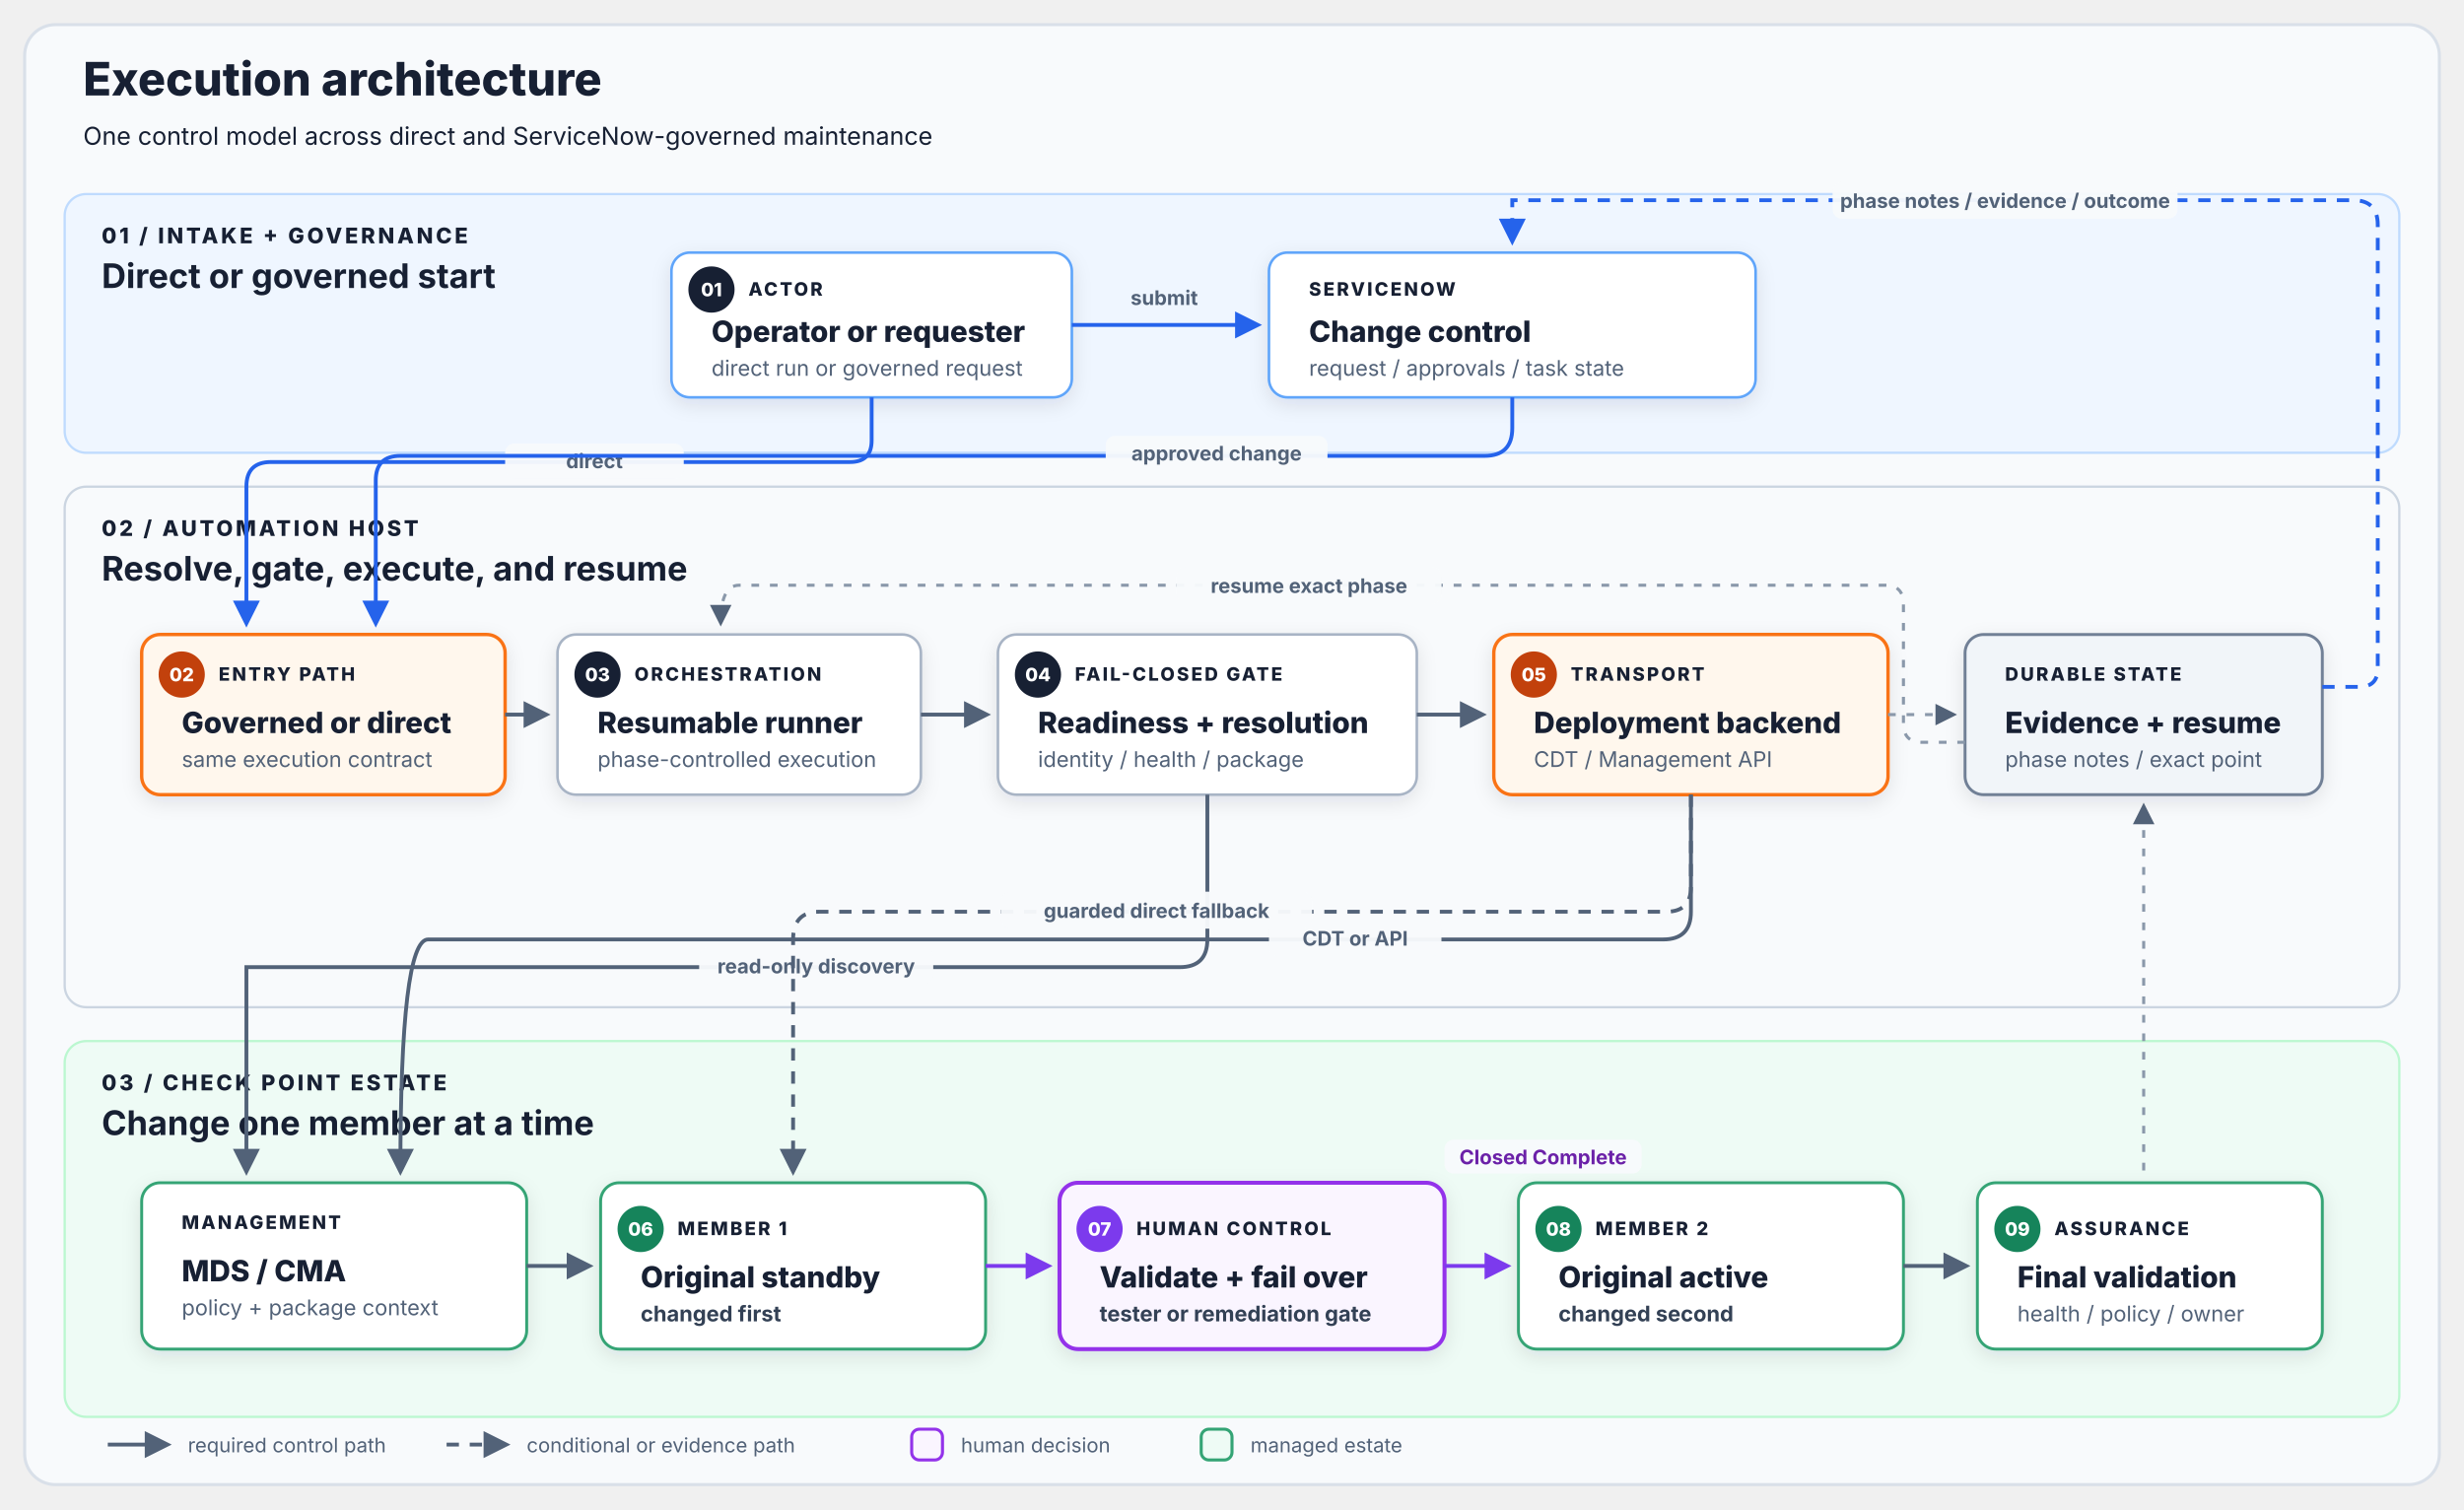
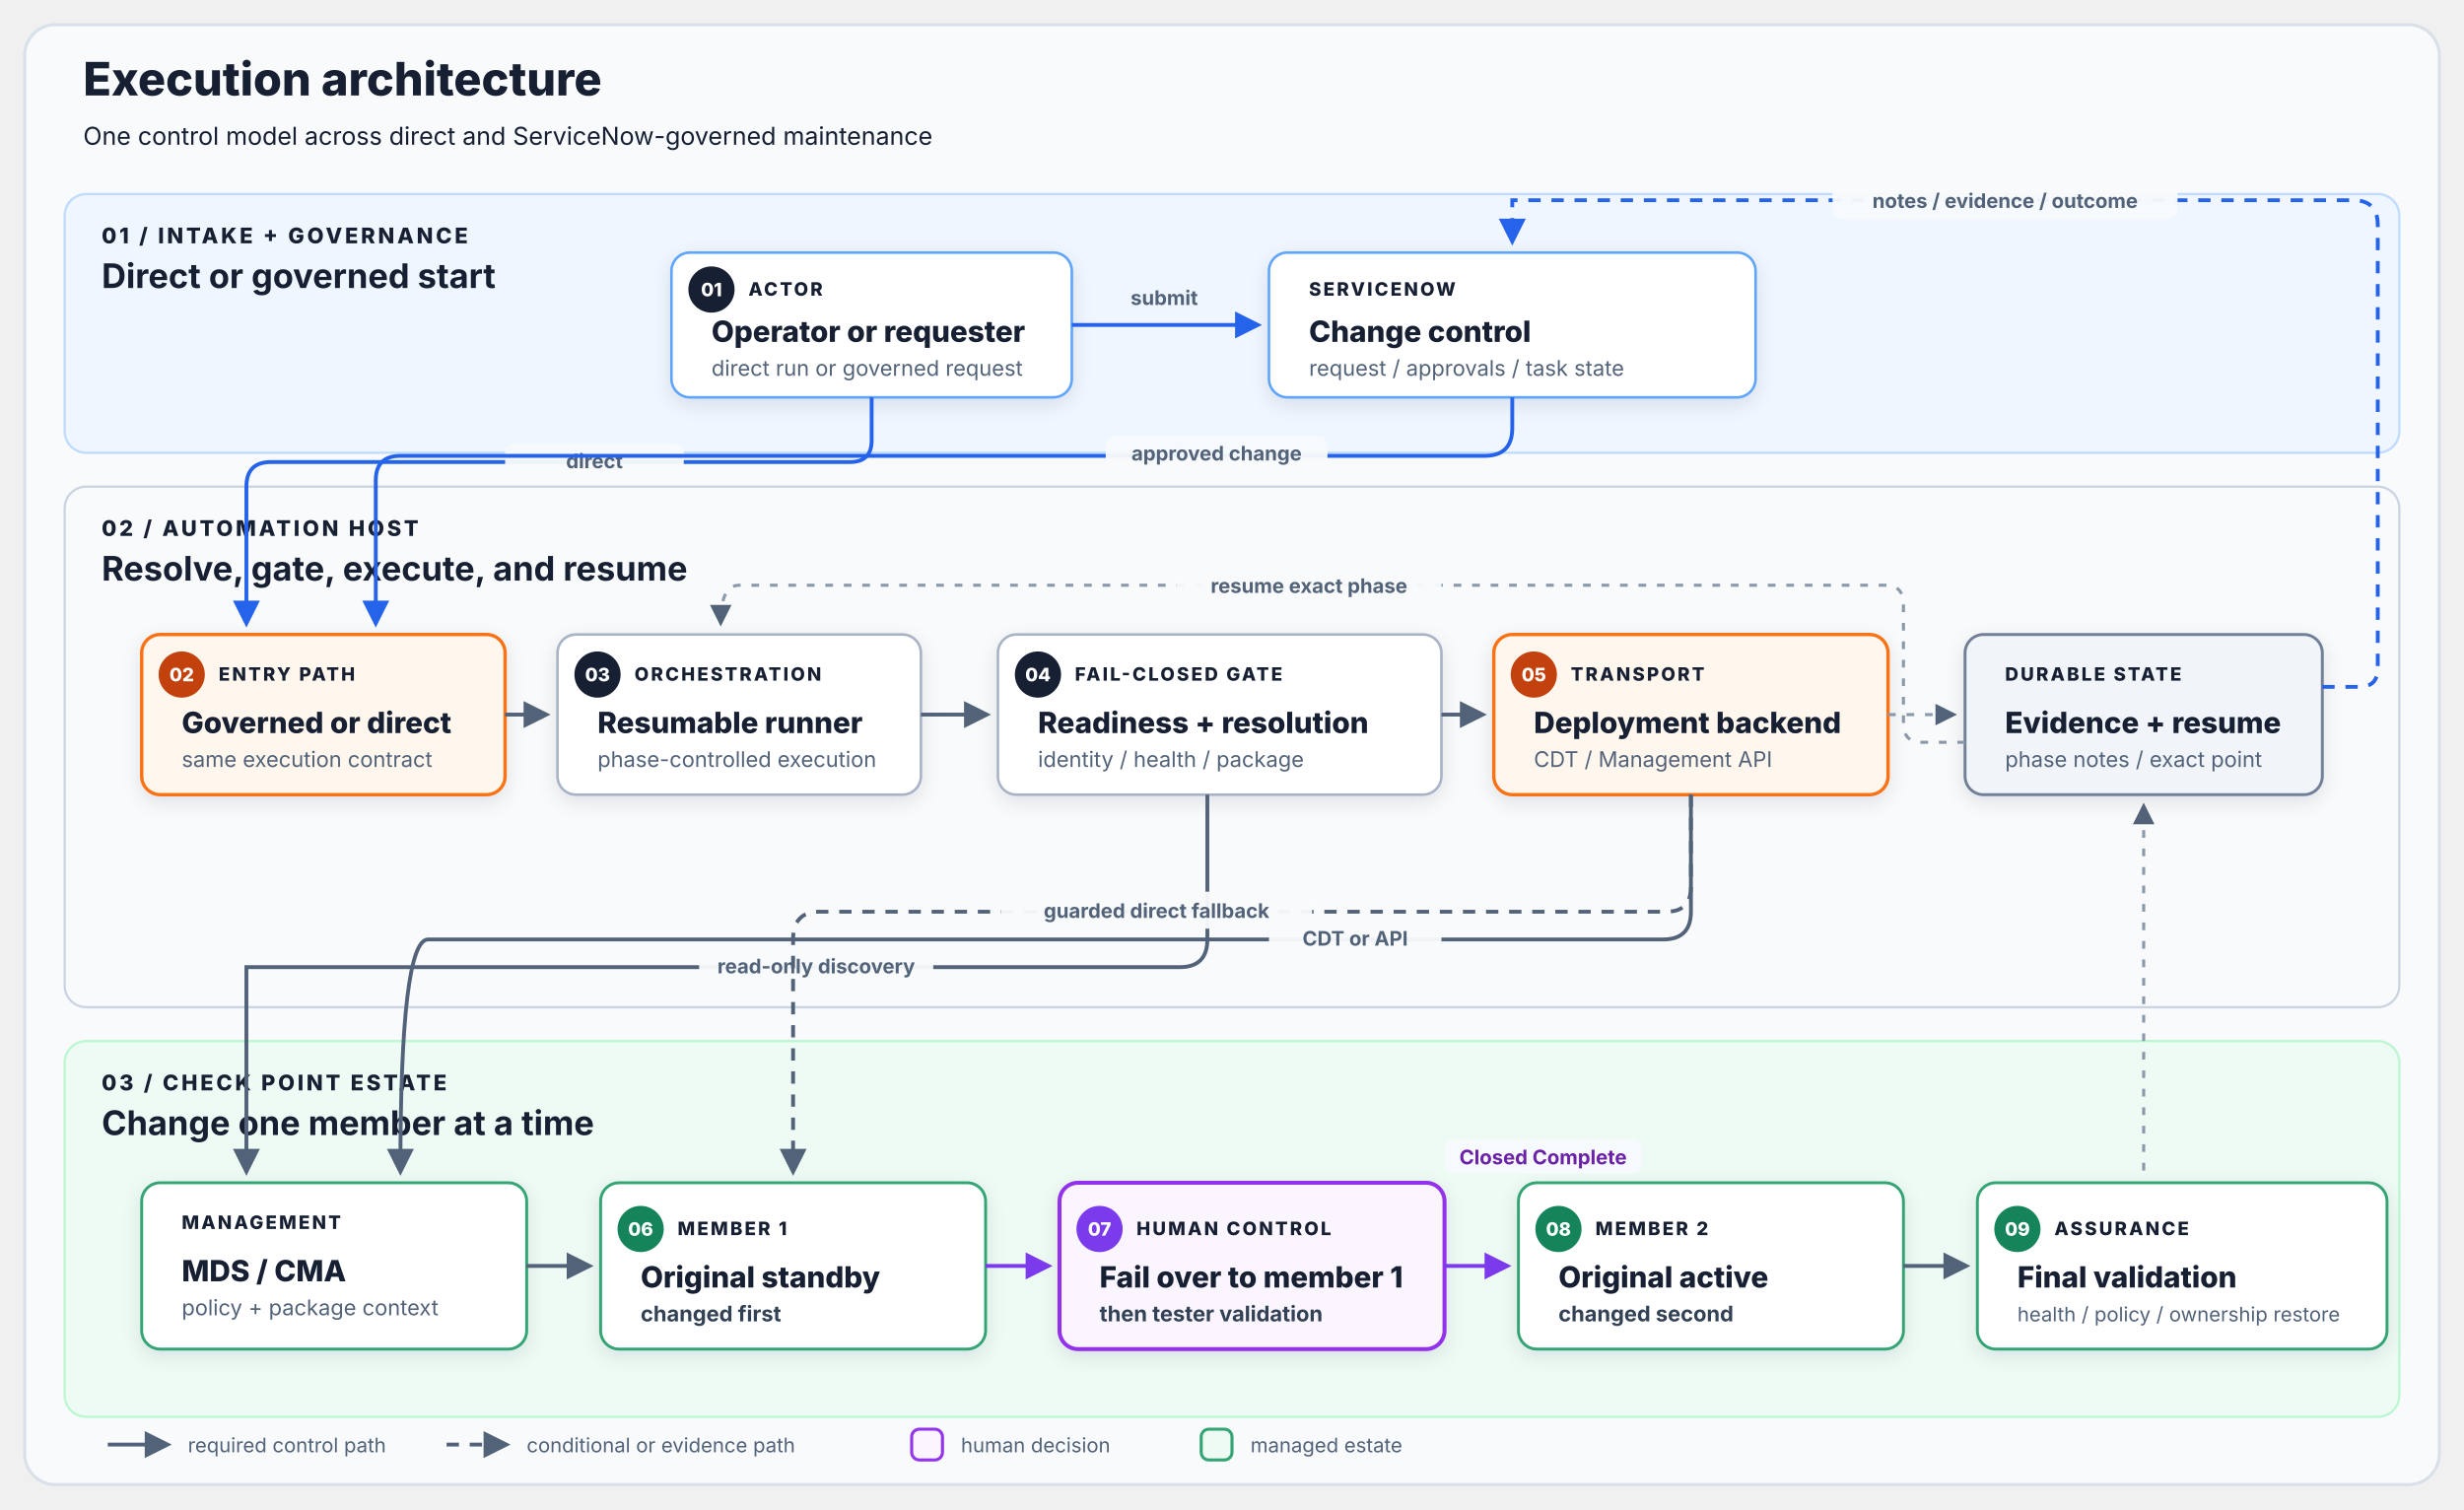
<svg xmlns="http://www.w3.org/2000/svg" viewBox="0 0 1600 980" role="img" aria-labelledby="diagram-title diagram-desc">
  <defs>
    <filter id="shadow" x="-15%" y="-20%" width="130%" height="150%">
      <feDropShadow dx="0" dy="4" stdDeviation="6" flood-color="#172033" flood-opacity="0.10" />
    </filter>
    <marker id="arrow" viewBox="0 0 10 10" refX="8" refY="5" markerWidth="7" markerHeight="7" orient="auto-start-reverse">
      <path d="M 0 0 L 10 5 L 0 10 z" fill="#526278" />
    </marker>
    <marker id="arrow-blue" viewBox="0 0 10 10" refX="8" refY="5" markerWidth="7" markerHeight="7" orient="auto-start-reverse">
      <path d="M 0 0 L 10 5 L 0 10 z" fill="#2563eb" />
    </marker>
    <marker id="arrow-violet" viewBox="0 0 10 10" refX="8" refY="5" markerWidth="7" markerHeight="7" orient="auto-start-reverse">
      <path d="M 0 0 L 10 5 L 0 10 z" fill="#7c3aed" />
    </marker>
    <style>
      text { font-family: Inter, ui-sans-serif, system-ui, -apple-system, BlinkMacSystemFont, "Segoe UI", sans-serif; fill: #172033; letter-spacing: 0; }
      .canvas { fill: #f8fafc; stroke: #d9e0e9; stroke-width: 2; }
      .lane { stroke-width: 1.5; }
      .lane-gov { fill: #eff6ff; stroke: #bfdbfe; }
      .lane-auto { fill: #f8fafc; stroke: #cbd5e1; }
      .lane-estate { fill: #eefbf5; stroke: #bbf7d0; }
      .lane-kicker { font-size: 14px; font-weight: 800; letter-spacing: 1.8px; }
      .lane-title { font-size: 22px; font-weight: 720; }
      .card { fill: #ffffff; stroke: #a8b4c5; stroke-width: 1.7; filter: url(#shadow); }
      .card-gov { fill: #ffffff; stroke: #60a5fa; }
      .card-decision { fill: #fff7ed; stroke: #f97316; stroke-width: 2.2; }
      .card-human { fill: #faf5ff; stroke: #9333ea; stroke-width: 2.6; }
      .card-estate { fill: #ffffff; stroke: #34a475; stroke-width: 1.9; }
      .card-evidence { fill: #f1f5f9; stroke: #718096; stroke-width: 1.9; }
      .node-kicker { font-size: 12px; font-weight: 800; letter-spacing: 1.4px; }
      .node-title { font-size: 19px; font-weight: 760; }
      .node-copy { font-size: 14px; fill: #526278; }
      .node-copy-strong { font-size: 14px; font-weight: 700; fill: #334155; }
      .step { fill: #172033; }
      .step-text { fill: #ffffff; font-size: 12px; font-weight: 800; text-anchor: middle; dominant-baseline: central; }
      .edge { fill: none; stroke: #526278; stroke-width: 2.5; marker-end: url(#arrow); }
      .edge-blue { stroke: #2563eb; marker-end: url(#arrow-blue); }
      .edge-violet { stroke: #7c3aed; marker-end: url(#arrow-violet); }
      .edge-dashed { stroke-dasharray: 8 7; }
      .edge-soft { stroke: #8a98aa; stroke-width: 2; stroke-dasharray: 5 7; }
      .edge-label-bg { fill: #f8fafc; opacity: 0.96; }
      .edge-label { font-size: 13px; font-weight: 700; fill: #526278; text-anchor: middle; }
      .edge-label-violet { fill: #6b21a8; }
      .legend { font-size: 13px; fill: #526278; }
    </style>
  </defs>
  <rect class="canvas" x="16" y="16" width="1568" height="948" rx="20" />
  <text x="54" y="62" font-size="30" font-weight="780">Execution architecture</text>
  <text x="54" y="94" font-size="16" fill="#526278">One control model across direct and ServiceNow-governed maintenance</text>
  <rect class="lane lane-gov" x="42" y="126" width="1516" height="168" rx="14" />
  <text class="lane-kicker" x="66" y="158" fill="#2563eb">01 / INTAKE + GOVERNANCE</text>
  <text class="lane-title" x="66" y="187">Direct or governed start</text>
  <rect class="lane lane-auto" x="42" y="316" width="1516" height="338" rx="14" />
  <text class="lane-kicker" x="66" y="348" fill="#64748b">02 / AUTOMATION HOST</text>
  <text class="lane-title" x="66" y="377">Resolve, gate, execute, and resume</text>
  <rect class="lane lane-estate" x="42" y="676" width="1516" height="244" rx="14" />
  <text class="lane-kicker" x="66" y="708" fill="#16845b">03 / CHECK POINT ESTATE</text>
  <text class="lane-title" x="66" y="737">Change one member at a time</text>
  <g aria-label="Operator or requester">
    <rect class="card card-gov" x="436" y="164" width="260" height="94" rx="12" />
    <circle class="step" cx="462" cy="188" r="15" />
    <text class="step-text" x="462" y="188">01</text>
    <text class="node-kicker" x="486" y="192" fill="#2563eb">ACTOR</text>
    <text class="node-title" x="462" y="222">Operator or requester</text>
    <text class="node-copy" x="462" y="244">direct run or governed request</text>
  </g>
  <g aria-label="ServiceNow change control">
    <rect class="card card-gov" x="824" y="164" width="316" height="94" rx="12" />
    <text class="node-kicker" x="850" y="192" fill="#2563eb">SERVICENOW</text>
    <text class="node-title" x="850" y="222">Change control</text>
    <text class="node-copy" x="850" y="244">request / approvals / task state</text>
  </g>
  <path class="edge edge-blue" d="M696 211 H816" />
  <text class="edge-label" x="756" y="198">submit</text>
  <g aria-label="Entry path">
    <rect class="card card-decision" x="92" y="412" width="236" height="104" rx="12" />
    <circle cx="118" cy="438" r="15" fill="#c2410c" />
    <text class="step-text" x="118" y="438">02</text>
    <text class="node-kicker" x="142" y="442" fill="#c2410c">ENTRY PATH</text>
    <text class="node-title" x="118" y="476">Governed or direct</text>
    <text class="node-copy" x="118" y="498">same execution contract</text>
  </g>
  <g aria-label="Resumable runner">
    <rect class="card" x="362" y="412" width="236" height="104" rx="12" />
    <circle class="step" cx="388" cy="438" r="15" />
    <text class="step-text" x="388" y="438">03</text>
    <text class="node-kicker" x="412" y="442" fill="#64748b">ORCHESTRATION</text>
    <text class="node-title" x="388" y="476">Resumable runner</text>
    <text class="node-copy" x="388" y="498">phase-controlled execution</text>
  </g>
  <g aria-label="Readiness and target resolution">
-     <rect class="card" x="648" y="412" width="272" height="104" rx="12" />
+     <rect class="card" x="648" y="412" width="288" height="104" rx="12" />
    <circle class="step" cx="674" cy="438" r="15" />
    <text class="step-text" x="674" y="438">04</text>
    <text class="node-kicker" x="698" y="442" fill="#64748b">FAIL-CLOSED GATE</text>
    <text class="node-title" x="674" y="476">Readiness + resolution</text>
    <text class="node-copy" x="674" y="498">identity / health / package</text>
  </g>
  <g aria-label="Deployment backend">
    <rect class="card card-decision" x="970" y="412" width="256" height="104" rx="12" />
    <circle cx="996" cy="438" r="15" fill="#c2410c" />
    <text class="step-text" x="996" y="438">05</text>
    <text class="node-kicker" x="1020" y="442" fill="#c2410c">TRANSPORT</text>
    <text class="node-title" x="996" y="476">Deployment backend</text>
    <text class="node-copy" x="996" y="498">CDT / Management API</text>
  </g>
  <g aria-label="Evidence and resume state">
    <rect class="card card-evidence" x="1276" y="412" width="232" height="104" rx="12" />
    <text class="node-kicker" x="1302" y="442" fill="#526278">DURABLE STATE</text>
    <text class="node-title" x="1302" y="476">Evidence + resume</text>
    <text class="node-copy" x="1302" y="498">phase notes / exact point</text>
  </g>
  <path class="edge" d="M328 464 H354" />
  <path class="edge" d="M598 464 H640" />
-   <path class="edge" d="M920 464 H962" />
+   <path class="edge" d="M936 464 H962" />
  <path class="edge edge-soft" d="M1226 464 H1268" />
  <path class="edge edge-blue" d="M566 258 V286 Q566 300 552 300 H176 Q160 300 160 316 V404" />
  <rect class="edge-label-bg" x="328" y="288" width="116" height="23" rx="6" />
  <text class="edge-label" x="386" y="304">direct</text>
  <path class="edge edge-blue" d="M982 258 V278 Q982 296 964 296 H260 Q244 296 244 312 V404" />
  <rect class="edge-label-bg" x="718" y="283" width="144" height="23" rx="6" />
  <text class="edge-label" x="790" y="299">approved change</text>
  <g aria-label="MDS and CMA">
    <rect class="card card-estate" x="92" y="768" width="250" height="108" rx="12" />
    <text class="node-kicker" x="118" y="798" fill="#16845b">MANAGEMENT</text>
    <text class="node-title" x="118" y="832">MDS / CMA</text>
    <text class="node-copy" x="118" y="854">policy + package context</text>
  </g>
  <g aria-label="Original standby member changed first">
    <rect class="card card-estate" x="390" y="768" width="250" height="108" rx="12" />
    <circle cx="416" cy="798" r="15" fill="#16845b" />
    <text class="step-text" x="416" y="798">06</text>
    <text class="node-kicker" x="440" y="802" fill="#16845b">MEMBER 1</text>
    <text class="node-title" x="416" y="836">Original standby</text>
    <text class="node-copy-strong" x="416" y="858">changed first</text>
  </g>
  <g aria-label="Human validation gate">
    <rect class="card card-human" x="688" y="768" width="250" height="108" rx="12" />
    <circle cx="714" cy="798" r="15" fill="#7c3aed" />
    <text class="step-text" x="714" y="798">07</text>
    <text class="node-kicker" x="738" y="802" fill="#7c3aed">HUMAN CONTROL</text>
-     <text class="node-title" x="714" y="836">Validate + fail over</text>
-     <text class="node-copy-strong" x="714" y="858">tester or remediation gate</text>
+     <text class="node-title" x="714" y="836">Fail over to member 1</text>
+     <text class="node-copy-strong" x="714" y="858">then tester validation</text>
  </g>
  <g aria-label="Original active member changed second">
    <rect class="card card-estate" x="986" y="768" width="250" height="108" rx="12" />
    <circle cx="1012" cy="798" r="15" fill="#16845b" />
    <text class="step-text" x="1012" y="798">08</text>
    <text class="node-kicker" x="1036" y="802" fill="#16845b">MEMBER 2</text>
    <text class="node-title" x="1012" y="836">Original active</text>
    <text class="node-copy-strong" x="1012" y="858">changed second</text>
  </g>
  <g aria-label="Final assurance">
-     <rect class="card card-estate" x="1284" y="768" width="224" height="108" rx="12" />
+     <rect class="card card-estate" x="1284" y="768" width="266" height="108" rx="12" />
    <circle cx="1310" cy="798" r="15" fill="#16845b" />
    <text class="step-text" x="1310" y="798">09</text>
    <text class="node-kicker" x="1334" y="802" fill="#16845b">ASSURANCE</text>
    <text class="node-title" x="1310" y="836">Final validation</text>
-     <text class="node-copy" x="1310" y="858">health / policy / owner</text>
+     <text class="node-copy" x="1310" y="858" style="font-size:13px">health / policy / ownership restore</text>
  </g>
  <path class="edge" d="M342 822 H382" />
  <path class="edge edge-violet" d="M640 822 H680" />
  <path class="edge edge-violet" d="M938 822 H978" />
  <rect class="edge-label-bg" x="938" y="740" width="128" height="22" rx="6" />
  <text class="edge-label edge-label-violet" x="1002" y="756">Closed Complete</text>
  <path class="edge" d="M1236 822 H1276" />
  <path class="edge" d="M784 516 V610 Q784 628 766 628 H160 Q160 628 160 760" />
  <rect class="edge-label-bg" x="454" y="615" width="152" height="24" rx="6" />
  <text class="edge-label" x="530" y="632">read-only discovery</text>
  <path class="edge" d="M1098 516 V592 Q1098 610 1080 610 H278 Q260 610 260 760" />
  <rect class="edge-label-bg" x="824" y="597" width="112" height="24" rx="6" />
  <text class="edge-label" x="880" y="614">CDT or API</text>
  <path class="edge edge-dashed" d="M1098 516 V576 Q1098 592 1082 592 H532 Q515 592 515 610 V760" />
  <rect class="edge-label-bg" x="650" y="579" width="202" height="24" rx="6" />
  <text class="edge-label" x="751" y="596">guarded direct fallback</text>
  <path class="edge edge-soft" d="M1392 760 V544 Q1392 530 1392 524" />
  <path class="edge edge-soft" d="M1276 482 H1248 Q1236 482 1236 470 V392 Q1236 380 1224 380 H480 Q468 380 468 404" />
  <rect class="edge-label-bg" x="764" y="368" width="172" height="24" rx="6" />
  <text class="edge-label" x="850" y="385">resume exact phase</text>
  <path class="edge edge-blue edge-dashed" d="M1508 446 H1532 Q1544 446 1544 434 V146 Q1544 130 1528 130 H982 Q982 130 982 156" />
  <rect class="edge-label-bg" x="1190" y="118" width="224" height="24" rx="6" />
-   <text class="edge-label" x="1302" y="135">phase notes / evidence / outcome</text>
+   <text class="edge-label" x="1302" y="135">notes / evidence / outcome</text>
  <g transform="translate(70 938)">
    <line x1="0" y1="0" x2="38" y2="0" class="edge" />
    <text class="legend" x="52" y="5">required control path</text>
    <line x1="220" y1="0" x2="258" y2="0" class="edge edge-dashed" />
    <text class="legend" x="272" y="5">conditional or evidence path</text>
    <rect x="522" y="-10" width="20" height="20" rx="5" fill="#faf5ff" stroke="#9333ea" stroke-width="2" />
    <text class="legend" x="554" y="5">human decision</text>
    <rect x="710" y="-10" width="20" height="20" rx="5" fill="#eefbf5" stroke="#34a475" stroke-width="2" />
    <text class="legend" x="742" y="5">managed estate</text>
  </g>
</svg>
